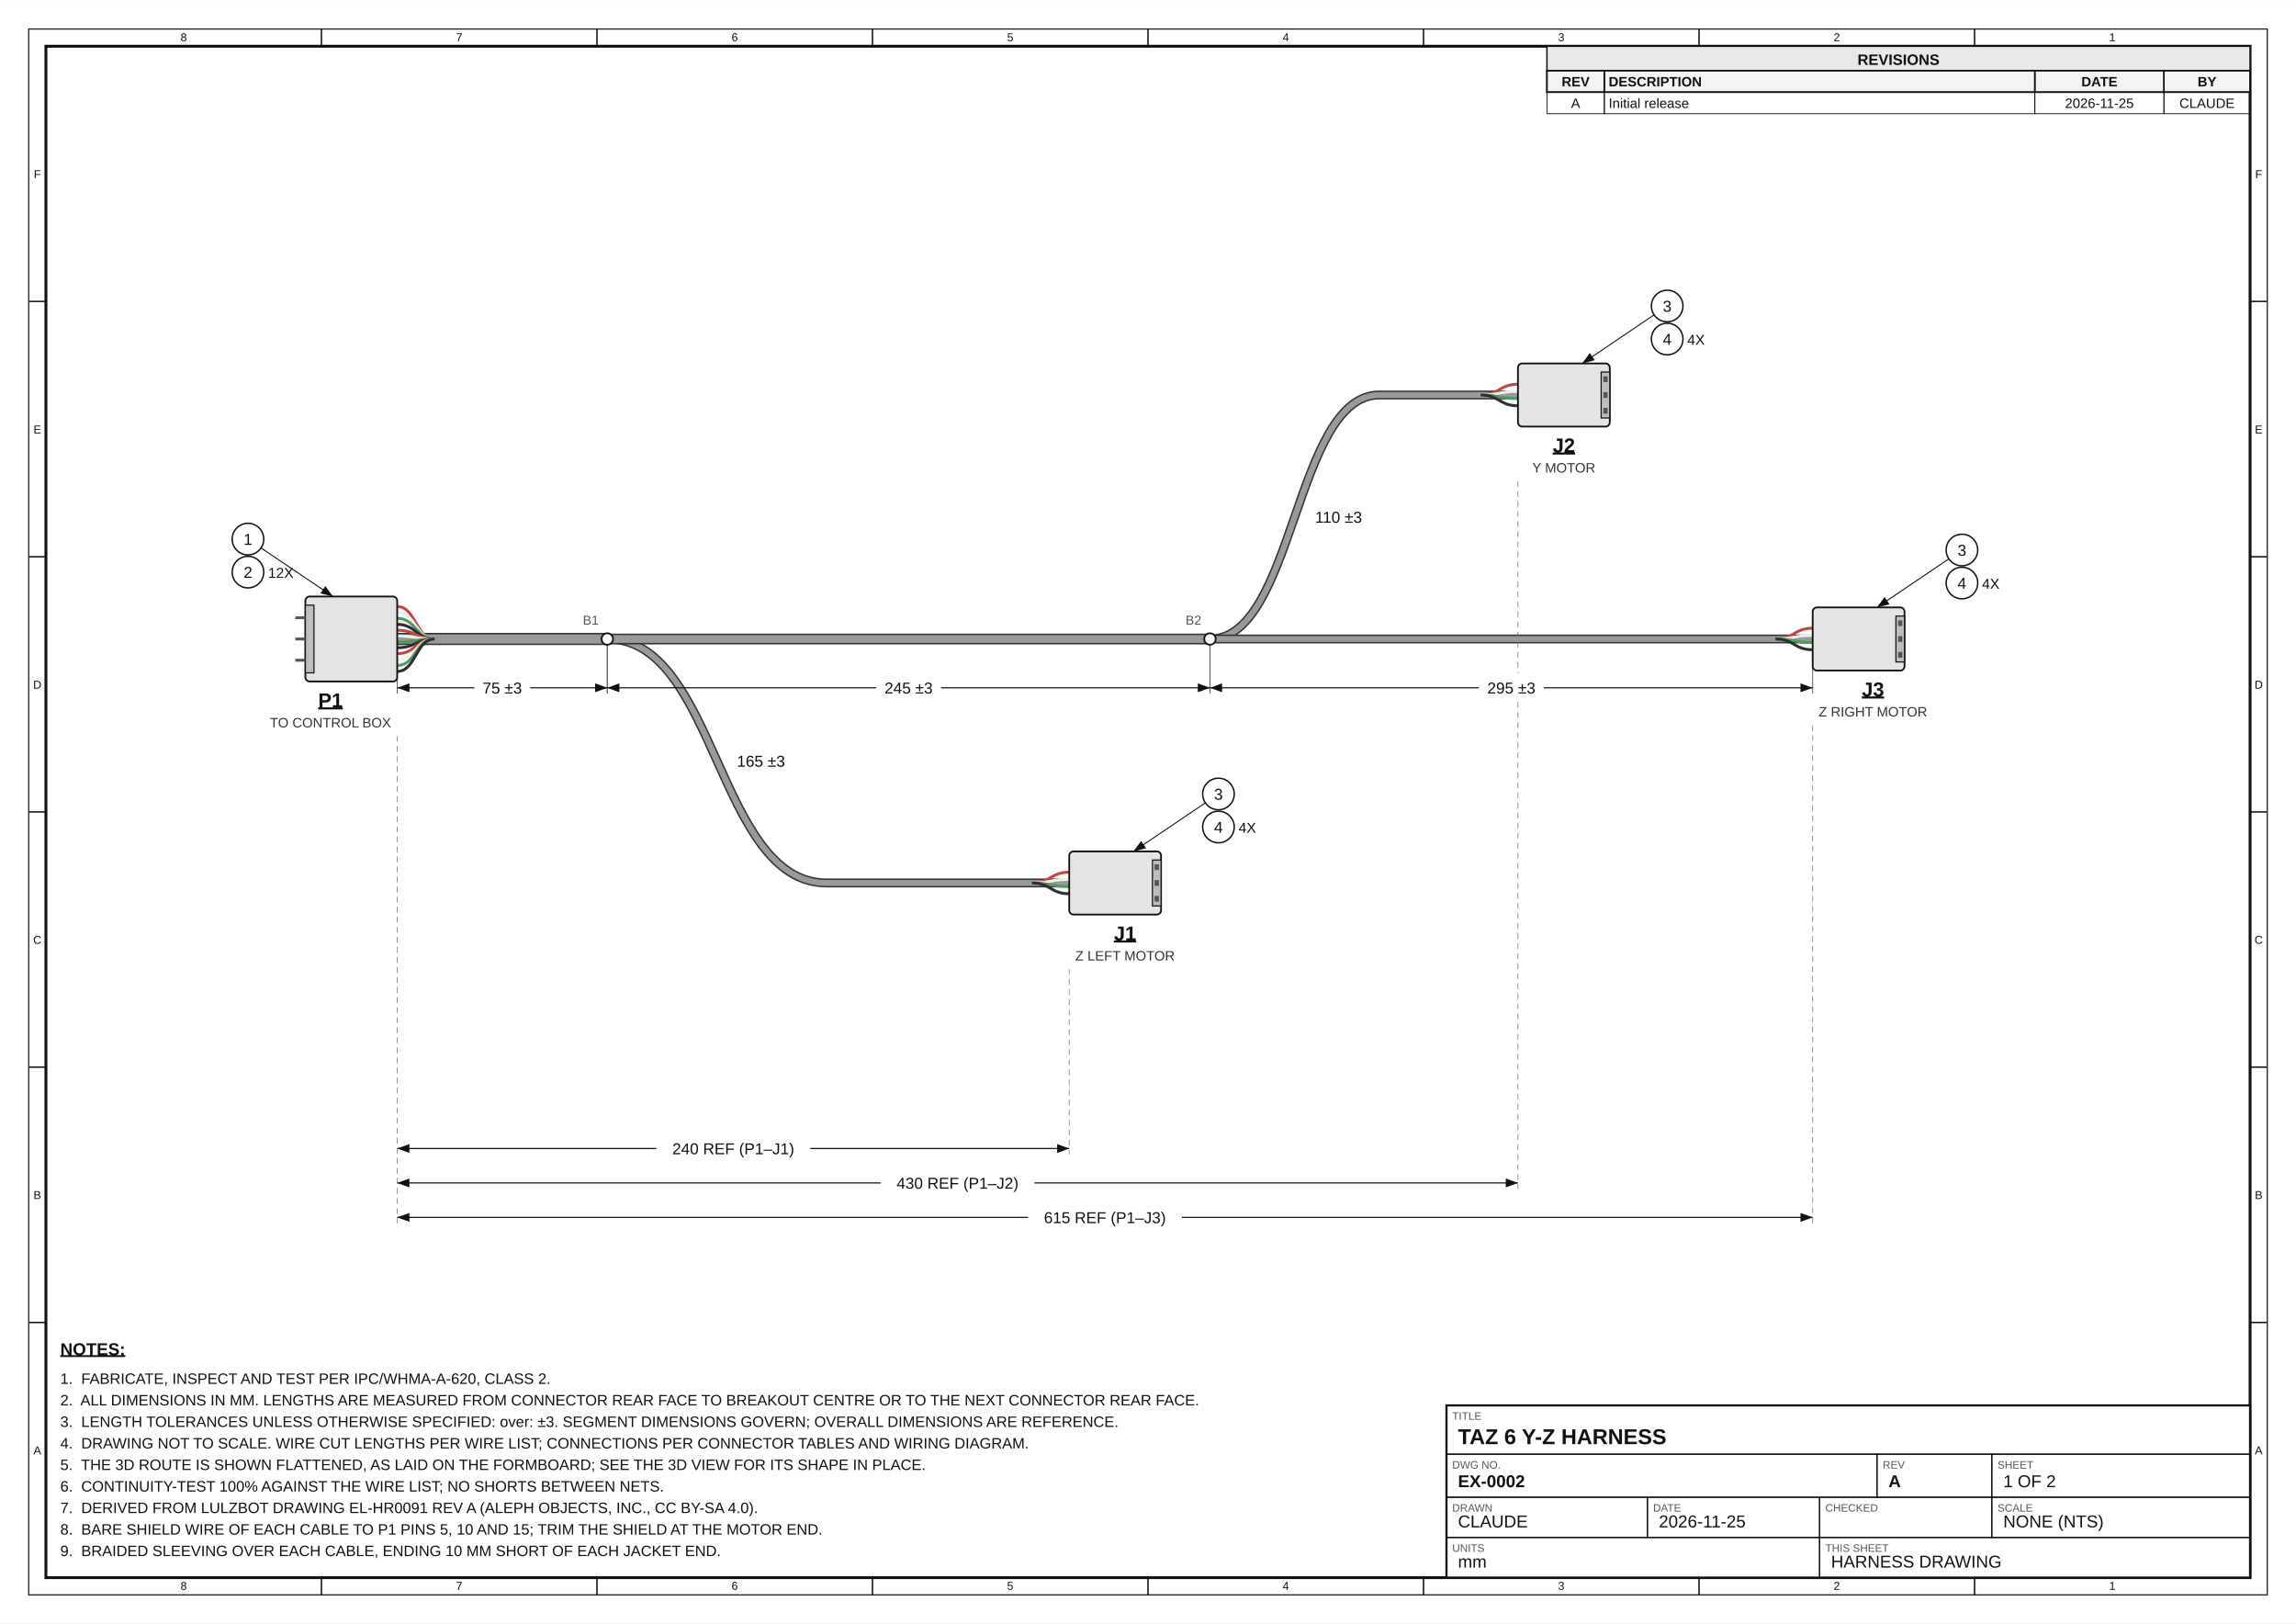
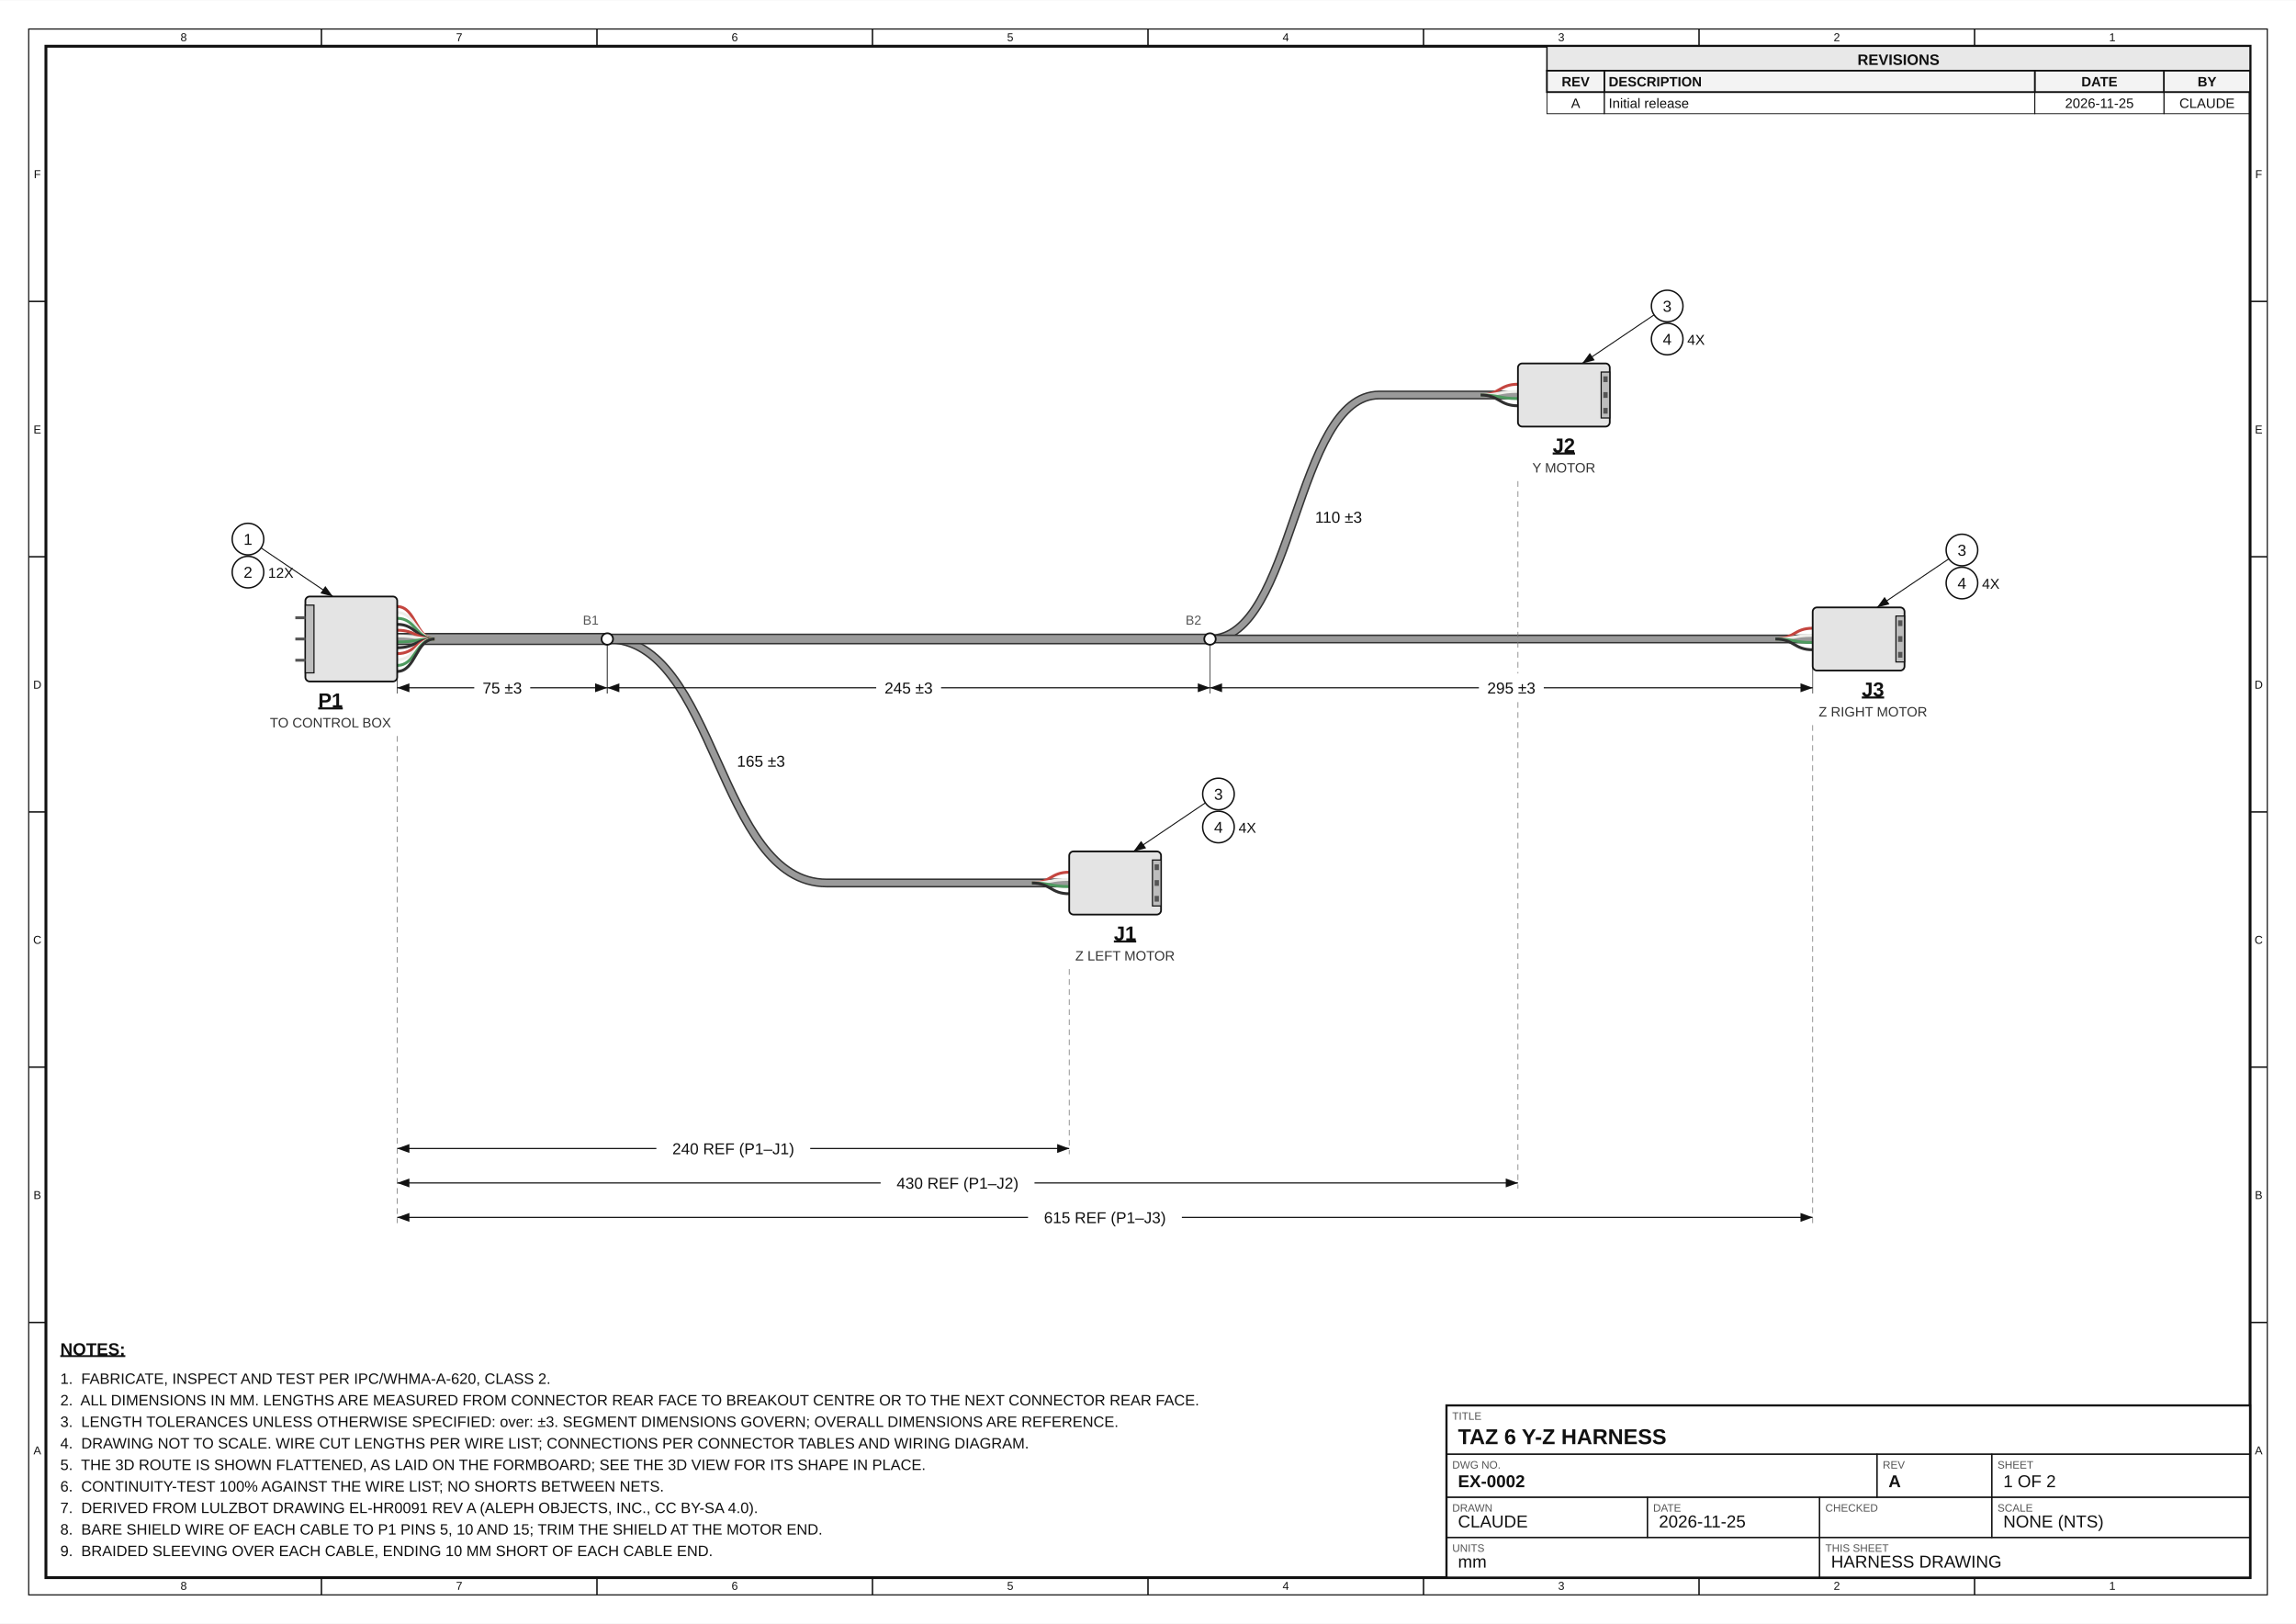
<svg xmlns="http://www.w3.org/2000/svg" viewBox="0 0 1600 1131" width="420mm" height="297mm">
  <rect x="0.0" y="0.0" width="1600.0" height="1131.0" fill="white" stroke="none" stroke-width="1" />
  <rect x="20.0" y="20.0" width="1560.0" height="1091.0" fill="none" stroke="#111" stroke-width="0.8" />
  <rect x="32.0" y="32.0" width="1536.0" height="1067.0" fill="none" stroke="#111" stroke-width="2" />
  <line x1="224.0" y1="20.0" x2="224.0" y2="32.0" stroke="#111" stroke-width="1" />
  <line x1="224.0" y1="1099.0" x2="224.0" y2="1111.0" stroke="#111" stroke-width="1" />
  <line x1="416.0" y1="20.0" x2="416.0" y2="32.0" stroke="#111" stroke-width="1" />
  <line x1="416.0" y1="1099.0" x2="416.0" y2="1111.0" stroke="#111" stroke-width="1" />
  <line x1="608.0" y1="20.0" x2="608.0" y2="32.0" stroke="#111" stroke-width="1" />
  <line x1="608.0" y1="1099.0" x2="608.0" y2="1111.0" stroke="#111" stroke-width="1" />
  <line x1="800.0" y1="20.0" x2="800.0" y2="32.0" stroke="#111" stroke-width="1" />
  <line x1="800.0" y1="1099.0" x2="800.0" y2="1111.0" stroke="#111" stroke-width="1" />
  <line x1="992.0" y1="20.0" x2="992.0" y2="32.0" stroke="#111" stroke-width="1" />
  <line x1="992.0" y1="1099.0" x2="992.0" y2="1111.0" stroke="#111" stroke-width="1" />
  <line x1="1184.0" y1="20.0" x2="1184.0" y2="32.0" stroke="#111" stroke-width="1" />
  <line x1="1184.0" y1="1099.0" x2="1184.0" y2="1111.0" stroke="#111" stroke-width="1" />
  <line x1="1376.0" y1="20.0" x2="1376.0" y2="32.0" stroke="#111" stroke-width="1" />
  <line x1="1376.0" y1="1099.0" x2="1376.0" y2="1111.0" stroke="#111" stroke-width="1" />
  <line x1="20.0" y1="209.8" x2="32.0" y2="209.8" stroke="#111" stroke-width="1" />
  <line x1="1568.0" y1="209.8" x2="1580.0" y2="209.8" stroke="#111" stroke-width="1" />
  <line x1="20.0" y1="387.7" x2="32.0" y2="387.7" stroke="#111" stroke-width="1" />
  <line x1="1568.0" y1="387.7" x2="1580.0" y2="387.7" stroke="#111" stroke-width="1" />
  <line x1="20.0" y1="565.5" x2="32.0" y2="565.5" stroke="#111" stroke-width="1" />
  <line x1="1568.0" y1="565.5" x2="1580.0" y2="565.5" stroke="#111" stroke-width="1" />
  <line x1="20.0" y1="743.3" x2="32.0" y2="743.3" stroke="#111" stroke-width="1" />
  <line x1="1568.0" y1="743.3" x2="1580.0" y2="743.3" stroke="#111" stroke-width="1" />
  <line x1="20.0" y1="921.2" x2="32.0" y2="921.2" stroke="#111" stroke-width="1" />
  <line x1="1568.0" y1="921.2" x2="1580.0" y2="921.2" stroke="#111" stroke-width="1" />
  <text x="128.0" y="28.5" font-family="Arial, Helvetica, sans-serif" font-size="8" text-anchor="middle" font-weight="normal" fill="#111">8</text>
  <text x="128.0" y="1107.5" font-family="Arial, Helvetica, sans-serif" font-size="8" text-anchor="middle" font-weight="normal" fill="#111">8</text>
  <text x="320.0" y="28.5" font-family="Arial, Helvetica, sans-serif" font-size="8" text-anchor="middle" font-weight="normal" fill="#111">7</text>
  <text x="320.0" y="1107.5" font-family="Arial, Helvetica, sans-serif" font-size="8" text-anchor="middle" font-weight="normal" fill="#111">7</text>
  <text x="512.0" y="28.5" font-family="Arial, Helvetica, sans-serif" font-size="8" text-anchor="middle" font-weight="normal" fill="#111">6</text>
  <text x="512.0" y="1107.5" font-family="Arial, Helvetica, sans-serif" font-size="8" text-anchor="middle" font-weight="normal" fill="#111">6</text>
  <text x="704.0" y="28.5" font-family="Arial, Helvetica, sans-serif" font-size="8" text-anchor="middle" font-weight="normal" fill="#111">5</text>
  <text x="704.0" y="1107.5" font-family="Arial, Helvetica, sans-serif" font-size="8" text-anchor="middle" font-weight="normal" fill="#111">5</text>
  <text x="896.0" y="28.5" font-family="Arial, Helvetica, sans-serif" font-size="8" text-anchor="middle" font-weight="normal" fill="#111">4</text>
  <text x="896.0" y="1107.5" font-family="Arial, Helvetica, sans-serif" font-size="8" text-anchor="middle" font-weight="normal" fill="#111">4</text>
  <text x="1088.0" y="28.5" font-family="Arial, Helvetica, sans-serif" font-size="8" text-anchor="middle" font-weight="normal" fill="#111">3</text>
  <text x="1088.0" y="1107.5" font-family="Arial, Helvetica, sans-serif" font-size="8" text-anchor="middle" font-weight="normal" fill="#111">3</text>
  <text x="1280.0" y="28.5" font-family="Arial, Helvetica, sans-serif" font-size="8" text-anchor="middle" font-weight="normal" fill="#111">2</text>
  <text x="1280.0" y="1107.5" font-family="Arial, Helvetica, sans-serif" font-size="8" text-anchor="middle" font-weight="normal" fill="#111">2</text>
  <text x="1472.0" y="28.5" font-family="Arial, Helvetica, sans-serif" font-size="8" text-anchor="middle" font-weight="normal" fill="#111">1</text>
  <text x="1472.0" y="1107.5" font-family="Arial, Helvetica, sans-serif" font-size="8" text-anchor="middle" font-weight="normal" fill="#111">1</text>
  <text x="26.0" y="123.9" font-family="Arial, Helvetica, sans-serif" font-size="8" text-anchor="middle" font-weight="normal" fill="#111">F</text>
  <text x="1574.0" y="123.9" font-family="Arial, Helvetica, sans-serif" font-size="8" text-anchor="middle" font-weight="normal" fill="#111">F</text>
  <text x="26.0" y="301.8" font-family="Arial, Helvetica, sans-serif" font-size="8" text-anchor="middle" font-weight="normal" fill="#111">E</text>
  <text x="1574.0" y="301.8" font-family="Arial, Helvetica, sans-serif" font-size="8" text-anchor="middle" font-weight="normal" fill="#111">E</text>
  <text x="26.0" y="479.6" font-family="Arial, Helvetica, sans-serif" font-size="8" text-anchor="middle" font-weight="normal" fill="#111">D</text>
  <text x="1574.0" y="479.6" font-family="Arial, Helvetica, sans-serif" font-size="8" text-anchor="middle" font-weight="normal" fill="#111">D</text>
  <text x="26.0" y="657.4" font-family="Arial, Helvetica, sans-serif" font-size="8" text-anchor="middle" font-weight="normal" fill="#111">C</text>
  <text x="1574.0" y="657.4" font-family="Arial, Helvetica, sans-serif" font-size="8" text-anchor="middle" font-weight="normal" fill="#111">C</text>
  <text x="26.0" y="835.2" font-family="Arial, Helvetica, sans-serif" font-size="8" text-anchor="middle" font-weight="normal" fill="#111">B</text>
  <text x="1574.0" y="835.2" font-family="Arial, Helvetica, sans-serif" font-size="8" text-anchor="middle" font-weight="normal" fill="#111">B</text>
  <text x="26.0" y="1013.1" font-family="Arial, Helvetica, sans-serif" font-size="8" text-anchor="middle" font-weight="normal" fill="#111">A</text>
  <text x="1574.0" y="1013.1" font-family="Arial, Helvetica, sans-serif" font-size="8" text-anchor="middle" font-weight="normal" fill="#111">A</text>
  <rect x="1008.0" y="979.0" width="560.0" height="120.0" fill="white" stroke="#111" stroke-width="1.5" />
  <rect x="1008.0" y="979.0" width="560.0" height="34.0" fill="none" stroke="#111" stroke-width="0.8" />
  <text x="1012.0" y="989.0" font-family="Arial, Helvetica, sans-serif" font-size="7.5" text-anchor="start" font-weight="normal" fill="#555">TITLE</text>
  <text x="1016.0" y="1006.0" font-family="Arial, Helvetica, sans-serif" font-size="15" text-anchor="start" font-weight="bold" fill="#111">TAZ 6 Y-Z HARNESS</text>
  <rect x="1008.0" y="1013.0" width="300.0" height="30.0" fill="none" stroke="#111" stroke-width="0.8" />
  <text x="1012.0" y="1023.0" font-family="Arial, Helvetica, sans-serif" font-size="7.5" text-anchor="start" font-weight="normal" fill="#555">DWG NO.</text>
  <text x="1016.0" y="1036.0" font-family="Arial, Helvetica, sans-serif" font-size="12" text-anchor="start" font-weight="bold" fill="#111">EX-0002</text>
  <rect x="1308.0" y="1013.0" width="80.0" height="30.0" fill="none" stroke="#111" stroke-width="0.8" />
  <text x="1312.0" y="1023.0" font-family="Arial, Helvetica, sans-serif" font-size="7.5" text-anchor="start" font-weight="normal" fill="#555">REV</text>
  <text x="1316.0" y="1036.0" font-family="Arial, Helvetica, sans-serif" font-size="12" text-anchor="start" font-weight="bold" fill="#111">A</text>
  <rect x="1388.0" y="1013.0" width="180.0" height="30.0" fill="none" stroke="#111" stroke-width="0.8" />
  <text x="1392.0" y="1023.0" font-family="Arial, Helvetica, sans-serif" font-size="7.5" text-anchor="start" font-weight="normal" fill="#555">SHEET</text>
  <text x="1396.0" y="1036.0" font-family="Arial, Helvetica, sans-serif" font-size="12" text-anchor="start" font-weight="normal" fill="#111">1 OF 2</text>
  <rect x="1008.0" y="1043.0" width="140.0" height="28.0" fill="none" stroke="#111" stroke-width="0.8" />
  <text x="1012.0" y="1053.0" font-family="Arial, Helvetica, sans-serif" font-size="7.5" text-anchor="start" font-weight="normal" fill="#555">DRAWN</text>
  <text x="1016.0" y="1064.0" font-family="Arial, Helvetica, sans-serif" font-size="12" text-anchor="start" font-weight="normal" fill="#111">CLAUDE</text>
  <rect x="1148.0" y="1043.0" width="120.0" height="28.0" fill="none" stroke="#111" stroke-width="0.8" />
  <text x="1152.0" y="1053.0" font-family="Arial, Helvetica, sans-serif" font-size="7.5" text-anchor="start" font-weight="normal" fill="#555">DATE</text>
  <text x="1156.0" y="1064.0" font-family="Arial, Helvetica, sans-serif" font-size="12" text-anchor="start" font-weight="normal" fill="#111">2026-11-25</text>
  <rect x="1268.0" y="1043.0" width="120.0" height="28.0" fill="none" stroke="#111" stroke-width="0.8" />
  <text x="1272.0" y="1053.0" font-family="Arial, Helvetica, sans-serif" font-size="7.5" text-anchor="start" font-weight="normal" fill="#555">CHECKED</text>
  <text x="1276.0" y="1064.0" font-family="Arial, Helvetica, sans-serif" font-size="12" text-anchor="start" font-weight="normal" fill="#111" />
  <rect x="1388.0" y="1043.0" width="180.0" height="28.0" fill="none" stroke="#111" stroke-width="0.8" />
  <text x="1392.0" y="1053.0" font-family="Arial, Helvetica, sans-serif" font-size="7.5" text-anchor="start" font-weight="normal" fill="#555">SCALE</text>
  <text x="1396.0" y="1064.0" font-family="Arial, Helvetica, sans-serif" font-size="12" text-anchor="start" font-weight="normal" fill="#111">NONE (NTS)</text>
  <rect x="1008.0" y="1071.0" width="260.0" height="28.0" fill="none" stroke="#111" stroke-width="0.8" />
  <text x="1012.0" y="1081.0" font-family="Arial, Helvetica, sans-serif" font-size="7.5" text-anchor="start" font-weight="normal" fill="#555">UNITS</text>
  <text x="1016.0" y="1092.0" font-family="Arial, Helvetica, sans-serif" font-size="12" text-anchor="start" font-weight="normal" fill="#111">mm</text>
  <rect x="1268.0" y="1071.0" width="300.0" height="28.0" fill="none" stroke="#111" stroke-width="0.8" />
  <text x="1272.0" y="1081.0" font-family="Arial, Helvetica, sans-serif" font-size="7.5" text-anchor="start" font-weight="normal" fill="#555">THIS SHEET</text>
  <text x="1276.0" y="1092.0" font-family="Arial, Helvetica, sans-serif" font-size="12" text-anchor="start" font-weight="normal" fill="#111">HARNESS DRAWING</text>
  <rect x="1078.0" y="32.0" width="490.0" height="17.0" fill="#e8e8e8" stroke="#111" stroke-width="1" />
  <text x="1323.0" y="45.0" font-family="Arial, Helvetica, sans-serif" font-size="10.5" text-anchor="middle" font-weight="bold" fill="#111">REVISIONS</text>
  <rect x="1078.0" y="49.0" width="490.0" height="15.0" fill="#f3f3f3" stroke="#111" stroke-width="1" />
  <rect x="1078.0" y="49.0" width="40.0" height="15.0" fill="none" stroke="#111" stroke-width="1" />
  <text x="1098.0" y="60.0" font-family="Arial, Helvetica, sans-serif" font-size="9.5" text-anchor="middle" font-weight="bold" fill="#111">REV</text>
  <rect x="1118.0" y="49.0" width="300.0" height="15.0" fill="none" stroke="#111" stroke-width="1" />
  <text x="1121.0" y="60.0" font-family="Arial, Helvetica, sans-serif" font-size="9.5" text-anchor="start" font-weight="bold" fill="#111">DESCRIPTION</text>
  <rect x="1418.0" y="49.0" width="90.0" height="15.0" fill="none" stroke="#111" stroke-width="1" />
  <text x="1463.0" y="60.0" font-family="Arial, Helvetica, sans-serif" font-size="9.5" text-anchor="middle" font-weight="bold" fill="#111">DATE</text>
  <rect x="1508.0" y="49.0" width="60.0" height="15.0" fill="none" stroke="#111" stroke-width="1" />
  <text x="1538.0" y="60.0" font-family="Arial, Helvetica, sans-serif" font-size="9.5" text-anchor="middle" font-weight="bold" fill="#111">BY</text>
  <rect x="1078.0" y="64.0" width="40.0" height="15.0" fill="none" stroke="#111" stroke-width="0.6" />
  <text x="1098.0" y="75.0" font-family="Arial, Helvetica, sans-serif" font-size="9.5" text-anchor="middle" font-weight="normal" fill="#111">A</text>
  <rect x="1118.0" y="64.0" width="300.0" height="15.0" fill="none" stroke="#111" stroke-width="0.6" />
  <text x="1121.0" y="75.0" font-family="Arial, Helvetica, sans-serif" font-size="9.5" text-anchor="start" font-weight="normal" fill="#111">Initial release</text>
  <rect x="1418.0" y="64.0" width="90.0" height="15.0" fill="none" stroke="#111" stroke-width="0.6" />
  <text x="1463.0" y="75.0" font-family="Arial, Helvetica, sans-serif" font-size="9.5" text-anchor="middle" font-weight="normal" fill="#111">2026-11-25</text>
  <rect x="1508.0" y="64.0" width="60.0" height="15.0" fill="none" stroke="#111" stroke-width="0.6" />
  <text x="1538.0" y="75.0" font-family="Arial, Helvetica, sans-serif" font-size="9.5" text-anchor="middle" font-weight="normal" fill="#111">CLAUDE</text>
  <path d="M276.8,445.0 L423.2,445.0" fill="none" stroke="#333" stroke-width="8.5" stroke-linecap="round" />
  <path d="M276.8,445.0 L423.2,445.0" fill="none" stroke="#9a9a9a" stroke-width="6.5" stroke-linecap="round" />
  <path d="M423.2,445.0 C499.7,445.0 499.7,615.0 576.2,615.0 L745.1,615.0" fill="none" stroke="#333" stroke-width="6.2" stroke-linecap="round" />
  <path d="M423.2,445.0 C499.7,445.0 499.7,615.0 576.2,615.0 L745.1,615.0" fill="none" stroke="#9a9a9a" stroke-width="4.2" stroke-linecap="round" />
  <path d="M423.2,445.0 L843.2,445.0" fill="none" stroke="#333" stroke-width="7.5" stroke-linecap="round" />
  <path d="M423.2,445.0 L843.2,445.0" fill="none" stroke="#9a9a9a" stroke-width="5.5" stroke-linecap="round" />
  <path d="M843.2,445.0 C902.2,445.0 902.2,275.0 961.2,275.0 L1057.8,275.0" fill="none" stroke="#333" stroke-width="6.2" stroke-linecap="round" />
  <path d="M843.2,445.0 C902.2,445.0 902.2,275.0 961.2,275.0 L1057.8,275.0" fill="none" stroke="#9a9a9a" stroke-width="4.2" stroke-linecap="round" />
  <path d="M843.2,445.0 L1263.2,445.0" fill="none" stroke="#333" stroke-width="6.2" stroke-linecap="round" />
  <path d="M843.2,445.0 L1263.2,445.0" fill="none" stroke="#9a9a9a" stroke-width="4.2" stroke-linecap="round" />
  <line x1="276.8" y1="445.0" x2="276.8" y2="483.0" stroke="#555" stroke-width="0.6" />
  <line x1="423.2" y1="445.0" x2="423.2" y2="483.0" stroke="#555" stroke-width="0.6" />
  <line x1="276.8" y1="479.0" x2="423.2" y2="479.0" stroke="#111" stroke-width="0.8" />
  <polygon points="276.8,479.0 285.3,475.9 285.3,482.1" fill="#111" />
  <polygon points="423.2,479.0 414.7,482.1 414.7,475.9" fill="#111" />
  <rect x="330.5" y="472.0" width="39.0" height="14.0" fill="white" stroke="none" stroke-width="1" />
  <text x="350.0" y="483.0" font-family="Arial, Helvetica, sans-serif" font-size="11" text-anchor="middle" font-weight="normal" fill="#111">75 ±3</text>
  <rect x="507.7" y="523.0" width="45.2" height="14.0" fill="white" stroke="none" stroke-width="1" />
  <text x="530.3" y="534.0" font-family="Arial, Helvetica, sans-serif" font-size="11" text-anchor="middle" font-weight="normal" fill="#111">165 ±3</text>
  <line x1="423.2" y1="445.0" x2="423.2" y2="483.0" stroke="#555" stroke-width="0.6" />
  <line x1="843.2" y1="445.0" x2="843.2" y2="483.0" stroke="#555" stroke-width="0.6" />
  <line x1="423.2" y1="479.0" x2="843.2" y2="479.0" stroke="#111" stroke-width="0.8" />
  <polygon points="423.2,479.0 431.6,475.9 431.6,482.1" fill="#111" />
  <polygon points="843.2,479.0 834.7,482.1 834.7,475.9" fill="#111" />
  <rect x="610.6" y="472.0" width="45.2" height="14.0" fill="white" stroke="none" stroke-width="1" />
  <text x="633.2" y="483.0" font-family="Arial, Helvetica, sans-serif" font-size="11" text-anchor="middle" font-weight="normal" fill="#111">245 ±3</text>
  <rect x="910.2" y="353.0" width="45.2" height="14.0" fill="white" stroke="none" stroke-width="1" />
  <text x="932.8" y="364.0" font-family="Arial, Helvetica, sans-serif" font-size="11" text-anchor="middle" font-weight="normal" fill="#111">110 ±3</text>
  <line x1="843.2" y1="445.0" x2="843.2" y2="483.0" stroke="#555" stroke-width="0.6" />
  <line x1="1263.2" y1="445.0" x2="1263.2" y2="483.0" stroke="#555" stroke-width="0.6" />
  <line x1="843.2" y1="479.0" x2="1263.2" y2="479.0" stroke="#111" stroke-width="0.8" />
  <polygon points="843.2,479.0 851.6,475.9 851.6,482.1" fill="#111" />
  <polygon points="1263.2,479.0 1254.7,482.1 1254.7,475.9" fill="#111" />
  <rect x="1030.6" y="472.0" width="45.2" height="14.0" fill="white" stroke="none" stroke-width="1" />
  <text x="1053.2" y="483.0" font-family="Arial, Helvetica, sans-serif" font-size="11" text-anchor="middle" font-weight="normal" fill="#111">295 ±3</text>
  <circle cx="423.2" cy="445.0" r="4" fill="white" stroke="#111" stroke-width="1.2" />
  <text x="417.2" y="435.0" font-family="Arial, Helvetica, sans-serif" font-size="9" text-anchor="end" font-weight="normal" fill="#555">B1</text>
  <circle cx="843.2" cy="445.0" r="4" fill="white" stroke="#111" stroke-width="1.2" />
  <text x="837.2" y="435.0" font-family="Arial, Helvetica, sans-serif" font-size="9" text-anchor="end" font-weight="normal" fill="#555">B2</text>
  <path d="M302.8,445.0 C289.8,445.0 289.8,422.4 276.8,422.4" fill="none" stroke="#c4453f" stroke-width="2" />
  <path d="M302.8,445.0 C289.8,445.0 289.8,426.6 276.8,426.6" fill="none" stroke="#eeeeea" stroke-width="2" />
  <path d="M302.8,445.0 C289.8,445.0 289.8,430.6 276.8,430.6" fill="none" stroke="#4e9a5f" stroke-width="2" />
  <path d="M302.8,445.0 C289.8,445.0 289.8,434.8 276.8,434.8" fill="none" stroke="#2f2f2f" stroke-width="2" />
  <path d="M302.8,445.0 C289.8,445.0 289.8,438.9 276.8,438.9" fill="none" stroke="#c4453f" stroke-width="2" />
  <path d="M302.8,445.0 C289.8,445.0 289.8,442.9 276.8,442.9" fill="none" stroke="#eeeeea" stroke-width="2" />
  <path d="M302.8,445.0 C289.8,445.0 289.8,447.1 276.8,447.1" fill="none" stroke="#4e9a5f" stroke-width="2" />
  <path d="M302.8,445.0 C289.8,445.0 289.8,451.1 276.8,451.1" fill="none" stroke="#2f2f2f" stroke-width="2" />
  <path d="M302.8,445.0 C289.8,445.0 289.8,455.2 276.8,455.2" fill="none" stroke="#c4453f" stroke-width="2" />
  <path d="M302.8,445.0 C289.8,445.0 289.8,459.4 276.8,459.4" fill="none" stroke="#eeeeea" stroke-width="2" />
  <path d="M302.8,445.0 C289.8,445.0 289.8,463.4 276.8,463.4" fill="none" stroke="#4e9a5f" stroke-width="2" />
  <path d="M302.8,445.0 C289.8,445.0 289.8,467.6 276.8,467.6" fill="none" stroke="#2f2f2f" stroke-width="2" />
  <rect x="212.8" y="415.4" width="64.0" height="59.2" fill="#e4e4e4" stroke="#111" stroke-width="1.2" rx="3" class="connector-body rectangular" />
  <g class="mating-male">
    <rect x="212.8" y="421.4" width="6.0" height="47.2" fill="#bdbdbd" stroke="#111" stroke-width="0.8" />
    <line x1="212.8" y1="430.2" x2="205.8" y2="430.2" stroke="#555" stroke-width="2" />
    <line x1="212.8" y1="445.0" x2="205.8" y2="445.0" stroke="#555" stroke-width="2" />
    <line x1="212.8" y1="459.8" x2="205.8" y2="459.8" stroke="#555" stroke-width="2" />
  </g>
  <text x="230.3" y="492.6" font-family="Arial, Helvetica, sans-serif" font-size="14" text-anchor="middle" font-weight="bold" fill="#111" text-decoration="underline">P1</text>
  <text x="230.3" y="506.6" font-family="Arial, Helvetica, sans-serif" font-size="9.5" text-anchor="middle" font-weight="normal" fill="#333">TO CONTROL BOX</text>
  <line x1="172.8" y1="375.4" x2="232.0" y2="415.4" stroke="#111" stroke-width="0.7" />
  <polygon points="232.0,415.4 223.3,413.2 226.7,408.1" fill="#111" />
  <circle cx="172.8" cy="375.4" r="11" fill="white" stroke="#111" stroke-width="1" />
  <text x="172.8" y="379.4" font-family="Arial, Helvetica, sans-serif" font-size="11" text-anchor="middle" font-weight="normal" fill="#111">1</text>
  <circle cx="172.8" cy="398.4" r="11" fill="white" stroke="#111" />
  <text x="172.8" y="402.4" font-family="Arial, Helvetica, sans-serif" font-size="11" text-anchor="middle" font-weight="normal" fill="#111">2</text>
  <text x="186.8" y="402.4" font-family="Arial, Helvetica, sans-serif" font-size="10" text-anchor="start" font-weight="normal" fill="#111">12X</text>
  <path d="M719.1,615.0 C732.1,615.0 732.1,607.5 745.1,607.5" fill="none" stroke="#c4453f" stroke-width="2" />
  <path d="M719.1,615.0 C732.1,615.0 732.1,612.5 745.1,612.5" fill="none" stroke="#eeeeea" stroke-width="2" />
  <path d="M719.1,615.0 C732.1,615.0 732.1,617.5 745.1,617.5" fill="none" stroke="#4e9a5f" stroke-width="2" />
  <path d="M719.1,615.0 C732.1,615.0 732.1,622.5 745.1,622.5" fill="none" stroke="#2f2f2f" stroke-width="2" />
  <rect x="745.1" y="593.0" width="64.0" height="44.0" fill="#e4e4e4" stroke="#111" stroke-width="1.2" rx="3" class="connector-body rectangular" />
  <g class="mating-female">
    <rect x="803.1" y="599.0" width="6.0" height="32.0" fill="#bdbdbd" stroke="#111" stroke-width="0.8" />
    <rect x="804.6" y="602.0" width="3.0" height="4.0" fill="#555" stroke="none" stroke-width="1" />
    <rect x="804.6" y="613.0" width="3.0" height="4.0" fill="#555" stroke="none" stroke-width="1" />
    <rect x="804.6" y="624.0" width="3.0" height="4.0" fill="#555" stroke="none" stroke-width="1" />
  </g>
  <text x="784.0" y="655.0" font-family="Arial, Helvetica, sans-serif" font-size="14" text-anchor="middle" font-weight="bold" fill="#111" text-decoration="underline">J1</text>
  <text x="784.0" y="669.0" font-family="Arial, Helvetica, sans-serif" font-size="9.5" text-anchor="middle" font-weight="normal" fill="#333">Z LEFT MOTOR</text>
  <line x1="849.1" y1="553.0" x2="789.9" y2="593.0" stroke="#111" stroke-width="0.7" />
  <polygon points="789.9,593.0 795.2,585.7 798.7,590.8" fill="#111" />
  <circle cx="849.1" cy="553.0" r="11" fill="white" stroke="#111" stroke-width="1" />
  <text x="849.1" y="557.0" font-family="Arial, Helvetica, sans-serif" font-size="11" text-anchor="middle" font-weight="normal" fill="#111">3</text>
  <circle cx="849.1" cy="576.0" r="11" fill="white" stroke="#111" />
  <text x="849.1" y="580.0" font-family="Arial, Helvetica, sans-serif" font-size="11" text-anchor="middle" font-weight="normal" fill="#111">4</text>
  <text x="863.1" y="580.0" font-family="Arial, Helvetica, sans-serif" font-size="10" text-anchor="start" font-weight="normal" fill="#111">4X</text>
  <path d="M1031.8,275.0 C1044.8,275.0 1044.8,267.5 1057.8,267.5" fill="none" stroke="#c4453f" stroke-width="2" />
  <path d="M1031.8,275.0 C1044.8,275.0 1044.8,272.5 1057.8,272.5" fill="none" stroke="#eeeeea" stroke-width="2" />
  <path d="M1031.8,275.0 C1044.8,275.0 1044.8,277.5 1057.8,277.5" fill="none" stroke="#4e9a5f" stroke-width="2" />
  <path d="M1031.8,275.0 C1044.8,275.0 1044.8,282.5 1057.8,282.5" fill="none" stroke="#2f2f2f" stroke-width="2" />
  <rect x="1057.8" y="253.0" width="64.0" height="44.0" fill="#e4e4e4" stroke="#111" stroke-width="1.2" rx="3" class="connector-body rectangular" />
  <g class="mating-female">
    <rect x="1115.8" y="259.0" width="6.0" height="32.0" fill="#bdbdbd" stroke="#111" stroke-width="0.8" />
    <rect x="1117.3" y="262.0" width="3.0" height="4.0" fill="#555" stroke="none" stroke-width="1" />
    <rect x="1117.3" y="273.0" width="3.0" height="4.0" fill="#555" stroke="none" stroke-width="1" />
    <rect x="1117.3" y="284.0" width="3.0" height="4.0" fill="#555" stroke="none" stroke-width="1" />
  </g>
  <text x="1089.8" y="315.0" font-family="Arial, Helvetica, sans-serif" font-size="14" text-anchor="middle" font-weight="bold" fill="#111" text-decoration="underline">J2</text>
  <text x="1089.8" y="329.0" font-family="Arial, Helvetica, sans-serif" font-size="9.5" text-anchor="middle" font-weight="normal" fill="#333">Y MOTOR</text>
  <line x1="1161.8" y1="213.0" x2="1102.6" y2="253.0" stroke="#111" stroke-width="0.7" />
  <polygon points="1102.6,253.0 1107.9,245.7 1111.3,250.8" fill="#111" />
  <circle cx="1161.8" cy="213.0" r="11" fill="white" stroke="#111" stroke-width="1" />
  <text x="1161.8" y="217.0" font-family="Arial, Helvetica, sans-serif" font-size="11" text-anchor="middle" font-weight="normal" fill="#111">3</text>
  <circle cx="1161.8" cy="236.0" r="11" fill="white" stroke="#111" />
  <text x="1161.8" y="240.0" font-family="Arial, Helvetica, sans-serif" font-size="11" text-anchor="middle" font-weight="normal" fill="#111">4</text>
  <text x="1175.8" y="240.0" font-family="Arial, Helvetica, sans-serif" font-size="10" text-anchor="start" font-weight="normal" fill="#111">4X</text>
  <path d="M1237.2,445.0 C1250.2,445.0 1250.2,437.5 1263.2,437.5" fill="none" stroke="#c4453f" stroke-width="2" />
  <path d="M1237.2,445.0 C1250.2,445.0 1250.2,442.5 1263.2,442.5" fill="none" stroke="#eeeeea" stroke-width="2" />
  <path d="M1237.2,445.0 C1250.2,445.0 1250.2,447.5 1263.2,447.5" fill="none" stroke="#4e9a5f" stroke-width="2" />
  <path d="M1237.2,445.0 C1250.2,445.0 1250.2,452.5 1263.2,452.5" fill="none" stroke="#2f2f2f" stroke-width="2" />
  <rect x="1263.2" y="423.0" width="64.0" height="44.0" fill="#e4e4e4" stroke="#111" stroke-width="1.2" rx="3" class="connector-body rectangular" />
  <g class="mating-female">
    <rect x="1321.2" y="429.0" width="6.0" height="32.0" fill="#bdbdbd" stroke="#111" stroke-width="0.8" />
    <rect x="1322.7" y="432.0" width="3.0" height="4.0" fill="#555" stroke="none" stroke-width="1" />
    <rect x="1322.7" y="443.0" width="3.0" height="4.0" fill="#555" stroke="none" stroke-width="1" />
    <rect x="1322.7" y="454.0" width="3.0" height="4.0" fill="#555" stroke="none" stroke-width="1" />
  </g>
  <text x="1305.2" y="485.0" font-family="Arial, Helvetica, sans-serif" font-size="14" text-anchor="middle" font-weight="bold" fill="#111" text-decoration="underline">J3</text>
  <text x="1305.2" y="499.0" font-family="Arial, Helvetica, sans-serif" font-size="9.5" text-anchor="middle" font-weight="normal" fill="#333">Z RIGHT MOTOR</text>
  <line x1="1367.2" y1="383.0" x2="1308.0" y2="423.0" stroke="#111" stroke-width="0.7" />
  <polygon points="1308.0,423.0 1313.3,415.7 1316.7,420.8" fill="#111" />
  <circle cx="1367.2" cy="383.0" r="11" fill="white" stroke="#111" stroke-width="1" />
  <text x="1367.2" y="387.0" font-family="Arial, Helvetica, sans-serif" font-size="11" text-anchor="middle" font-weight="normal" fill="#111">3</text>
  <circle cx="1367.2" cy="406.0" r="11" fill="white" stroke="#111" />
  <text x="1367.2" y="410.0" font-family="Arial, Helvetica, sans-serif" font-size="11" text-anchor="middle" font-weight="normal" fill="#111">4</text>
  <text x="1381.2" y="410.0" font-family="Arial, Helvetica, sans-serif" font-size="10" text-anchor="start" font-weight="normal" fill="#111">4X</text>
  <line x1="276.8" y1="800.0" x2="745.1" y2="800.0" stroke="#111" stroke-width="0.8" />
  <polygon points="276.8,800.0 285.3,796.9 285.3,803.1" fill="#111" />
  <polygon points="745.1,800.0 736.7,803.1 736.7,796.9" fill="#111" />
  <rect x="457.4" y="793.0" width="107.2" height="14.0" fill="white" stroke="none" stroke-width="1" />
  <text x="511.0" y="804.0" font-family="Arial, Helvetica, sans-serif" font-size="11" text-anchor="middle" font-weight="normal" fill="#111">240 REF  (P1–J1)</text>
  <line x1="745.1" y1="675.0" x2="745.1" y2="804.0" stroke="#777" stroke-width="0.5" stroke-dasharray="4 3" />
  <line x1="276.8" y1="824.0" x2="1057.8" y2="824.0" stroke="#111" stroke-width="0.8" />
  <polygon points="276.8,824.0 285.3,820.9 285.3,827.1" fill="#111" />
  <polygon points="1057.8,824.0 1049.3,827.1 1049.3,820.9" fill="#111" />
  <rect x="613.7" y="817.0" width="107.2" height="14.0" fill="white" stroke="none" stroke-width="1" />
  <text x="667.3" y="828.0" font-family="Arial, Helvetica, sans-serif" font-size="11" text-anchor="middle" font-weight="normal" fill="#111">430 REF  (P1–J2)</text>
  <line x1="1057.8" y1="335.0" x2="1057.8" y2="469.0" stroke="#777" stroke-width="0.5" stroke-dasharray="4 3" />
  <line x1="1057.8" y1="489.0" x2="1057.8" y2="828.0" stroke="#777" stroke-width="0.5" stroke-dasharray="4 3" />
  <line x1="276.8" y1="848.0" x2="1263.2" y2="848.0" stroke="#111" stroke-width="0.8" />
  <polygon points="276.8,848.0 285.3,844.9 285.3,851.1" fill="#111" />
  <polygon points="1263.2,848.0 1254.7,851.1 1254.7,844.9" fill="#111" />
  <rect x="716.4" y="841.0" width="107.2" height="14.0" fill="white" stroke="none" stroke-width="1" />
  <text x="770.0" y="852.0" font-family="Arial, Helvetica, sans-serif" font-size="11" text-anchor="middle" font-weight="normal" fill="#111">615 REF  (P1–J3)</text>
  <line x1="1263.2" y1="505.0" x2="1263.2" y2="852.0" stroke="#777" stroke-width="0.5" stroke-dasharray="4 3" />
  <line x1="276.8" y1="512.6" x2="276.8" y2="852.0" stroke="#777" stroke-width="0.5" stroke-dasharray="4 3" />
  <text x="42.0" y="944.0" font-family="Arial, Helvetica, sans-serif" font-size="12" text-anchor="start" font-weight="bold" fill="#111" text-decoration="underline">NOTES:</text>
  <text x="42.0" y="964.0" font-family="Arial, Helvetica, sans-serif" font-size="10.5" text-anchor="start" font-weight="normal" fill="#111" xml:space="preserve">1.  FABRICATE, INSPECT AND TEST PER IPC/WHMA-A-620, CLASS 2.</text>
  <text x="42.0" y="979.0" font-family="Arial, Helvetica, sans-serif" font-size="10.5" text-anchor="start" font-weight="normal" fill="#111" xml:space="preserve">2.  ALL DIMENSIONS IN MM. LENGTHS ARE MEASURED FROM CONNECTOR REAR FACE TO BREAKOUT CENTRE OR TO THE NEXT CONNECTOR REAR FACE.</text>
  <text x="42.0" y="994.0" font-family="Arial, Helvetica, sans-serif" font-size="10.5" text-anchor="start" font-weight="normal" fill="#111" xml:space="preserve">3.  LENGTH TOLERANCES UNLESS OTHERWISE SPECIFIED: over: ±3. SEGMENT DIMENSIONS GOVERN; OVERALL DIMENSIONS ARE REFERENCE.</text>
  <text x="42.0" y="1009.0" font-family="Arial, Helvetica, sans-serif" font-size="10.5" text-anchor="start" font-weight="normal" fill="#111" xml:space="preserve">4.  DRAWING NOT TO SCALE. WIRE CUT LENGTHS PER WIRE LIST; CONNECTIONS PER CONNECTOR TABLES AND WIRING DIAGRAM.</text>
  <text x="42.0" y="1024.0" font-family="Arial, Helvetica, sans-serif" font-size="10.5" text-anchor="start" font-weight="normal" fill="#111" xml:space="preserve">5.  THE 3D ROUTE IS SHOWN FLATTENED, AS LAID ON THE FORMBOARD; SEE THE 3D VIEW FOR ITS SHAPE IN PLACE.</text>
  <text x="42.0" y="1039.0" font-family="Arial, Helvetica, sans-serif" font-size="10.5" text-anchor="start" font-weight="normal" fill="#111" xml:space="preserve">6.  CONTINUITY-TEST 100% AGAINST THE WIRE LIST; NO SHORTS BETWEEN NETS.</text>
  <text x="42.0" y="1054.0" font-family="Arial, Helvetica, sans-serif" font-size="10.5" text-anchor="start" font-weight="normal" fill="#111" xml:space="preserve">7.  DERIVED FROM LULZBOT DRAWING EL-HR0091 REV A (ALEPH OBJECTS, INC., CC BY-SA 4.0).</text>
  <text x="42.0" y="1069.0" font-family="Arial, Helvetica, sans-serif" font-size="10.5" text-anchor="start" font-weight="normal" fill="#111" xml:space="preserve">8.  BARE SHIELD WIRE OF EACH CABLE TO P1 PINS 5, 10 AND 15; TRIM THE SHIELD AT THE MOTOR END.</text>
-   <text x="42.0" y="1084.0" font-family="Arial, Helvetica, sans-serif" font-size="10.5" text-anchor="start" font-weight="normal" fill="#111" xml:space="preserve">9.  BRAIDED SLEEVING OVER EACH CABLE, ENDING 10 MM SHORT OF EACH JACKET END.</text>
+   <text x="42.0" y="1084.0" font-family="Arial, Helvetica, sans-serif" font-size="10.5" text-anchor="start" font-weight="normal" fill="#111" xml:space="preserve">9.  BRAIDED SLEEVING OVER EACH CABLE, ENDING 10 MM SHORT OF EACH CABLE END.</text>
</svg>
